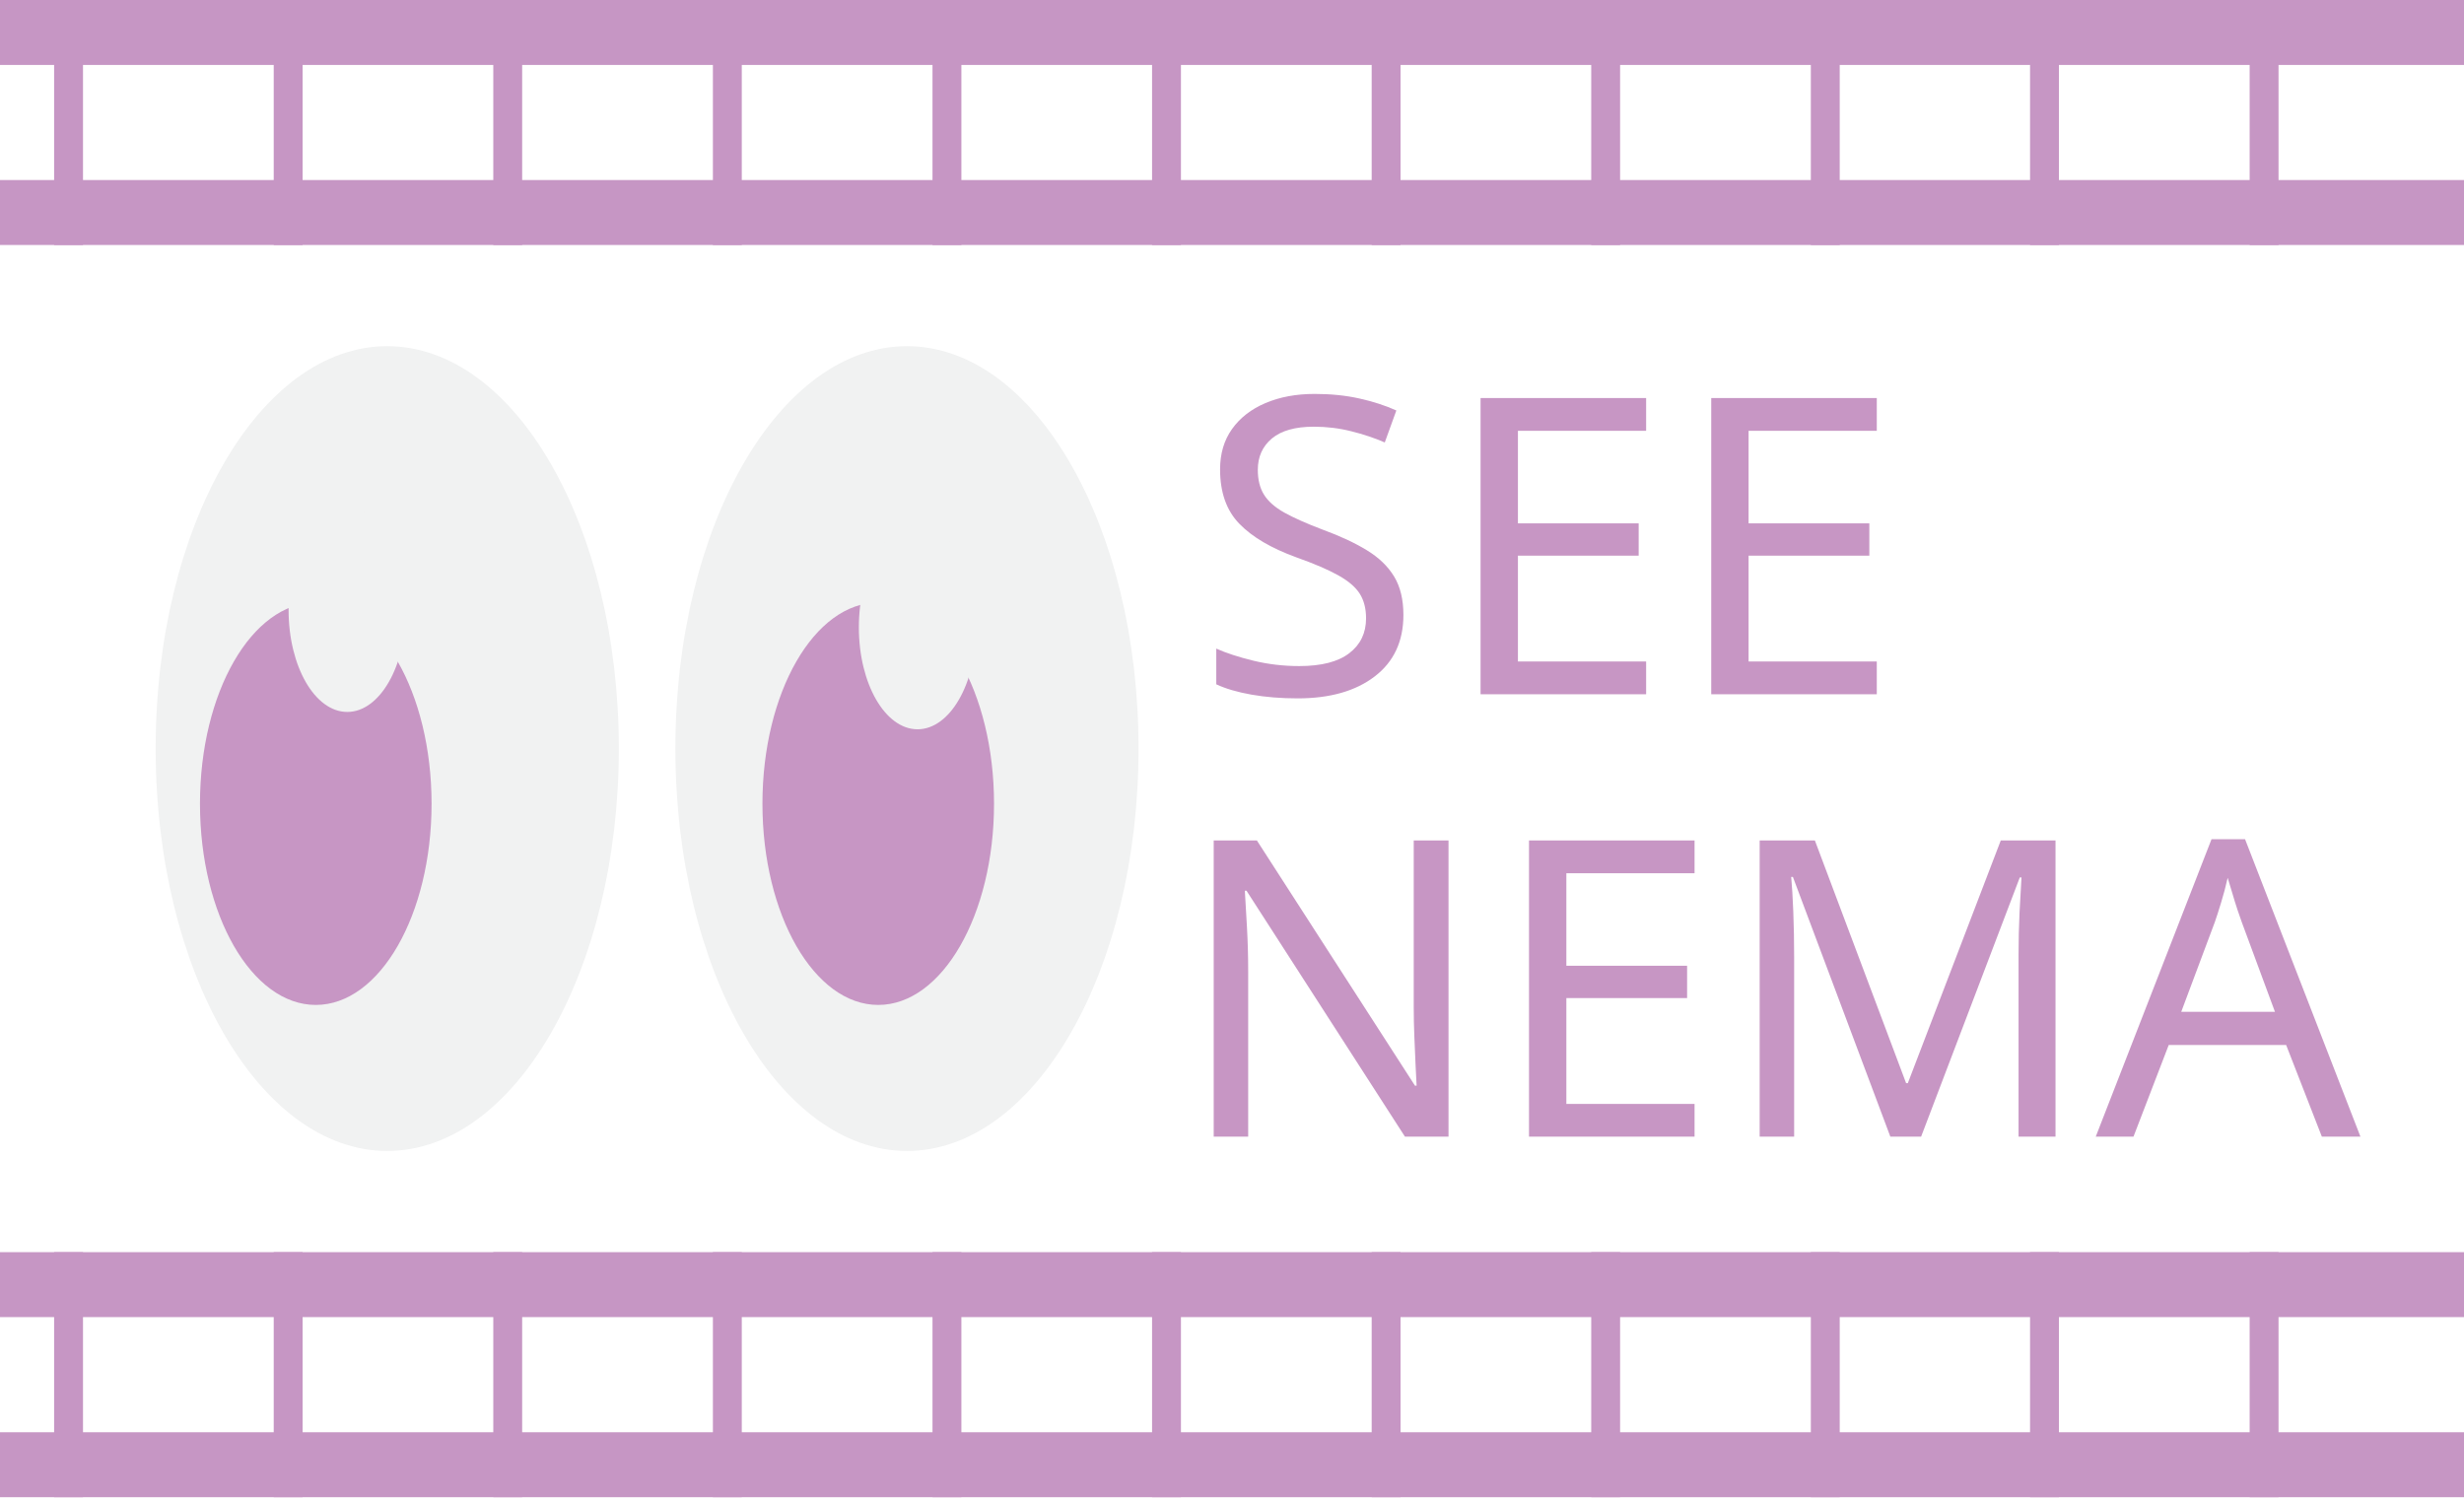
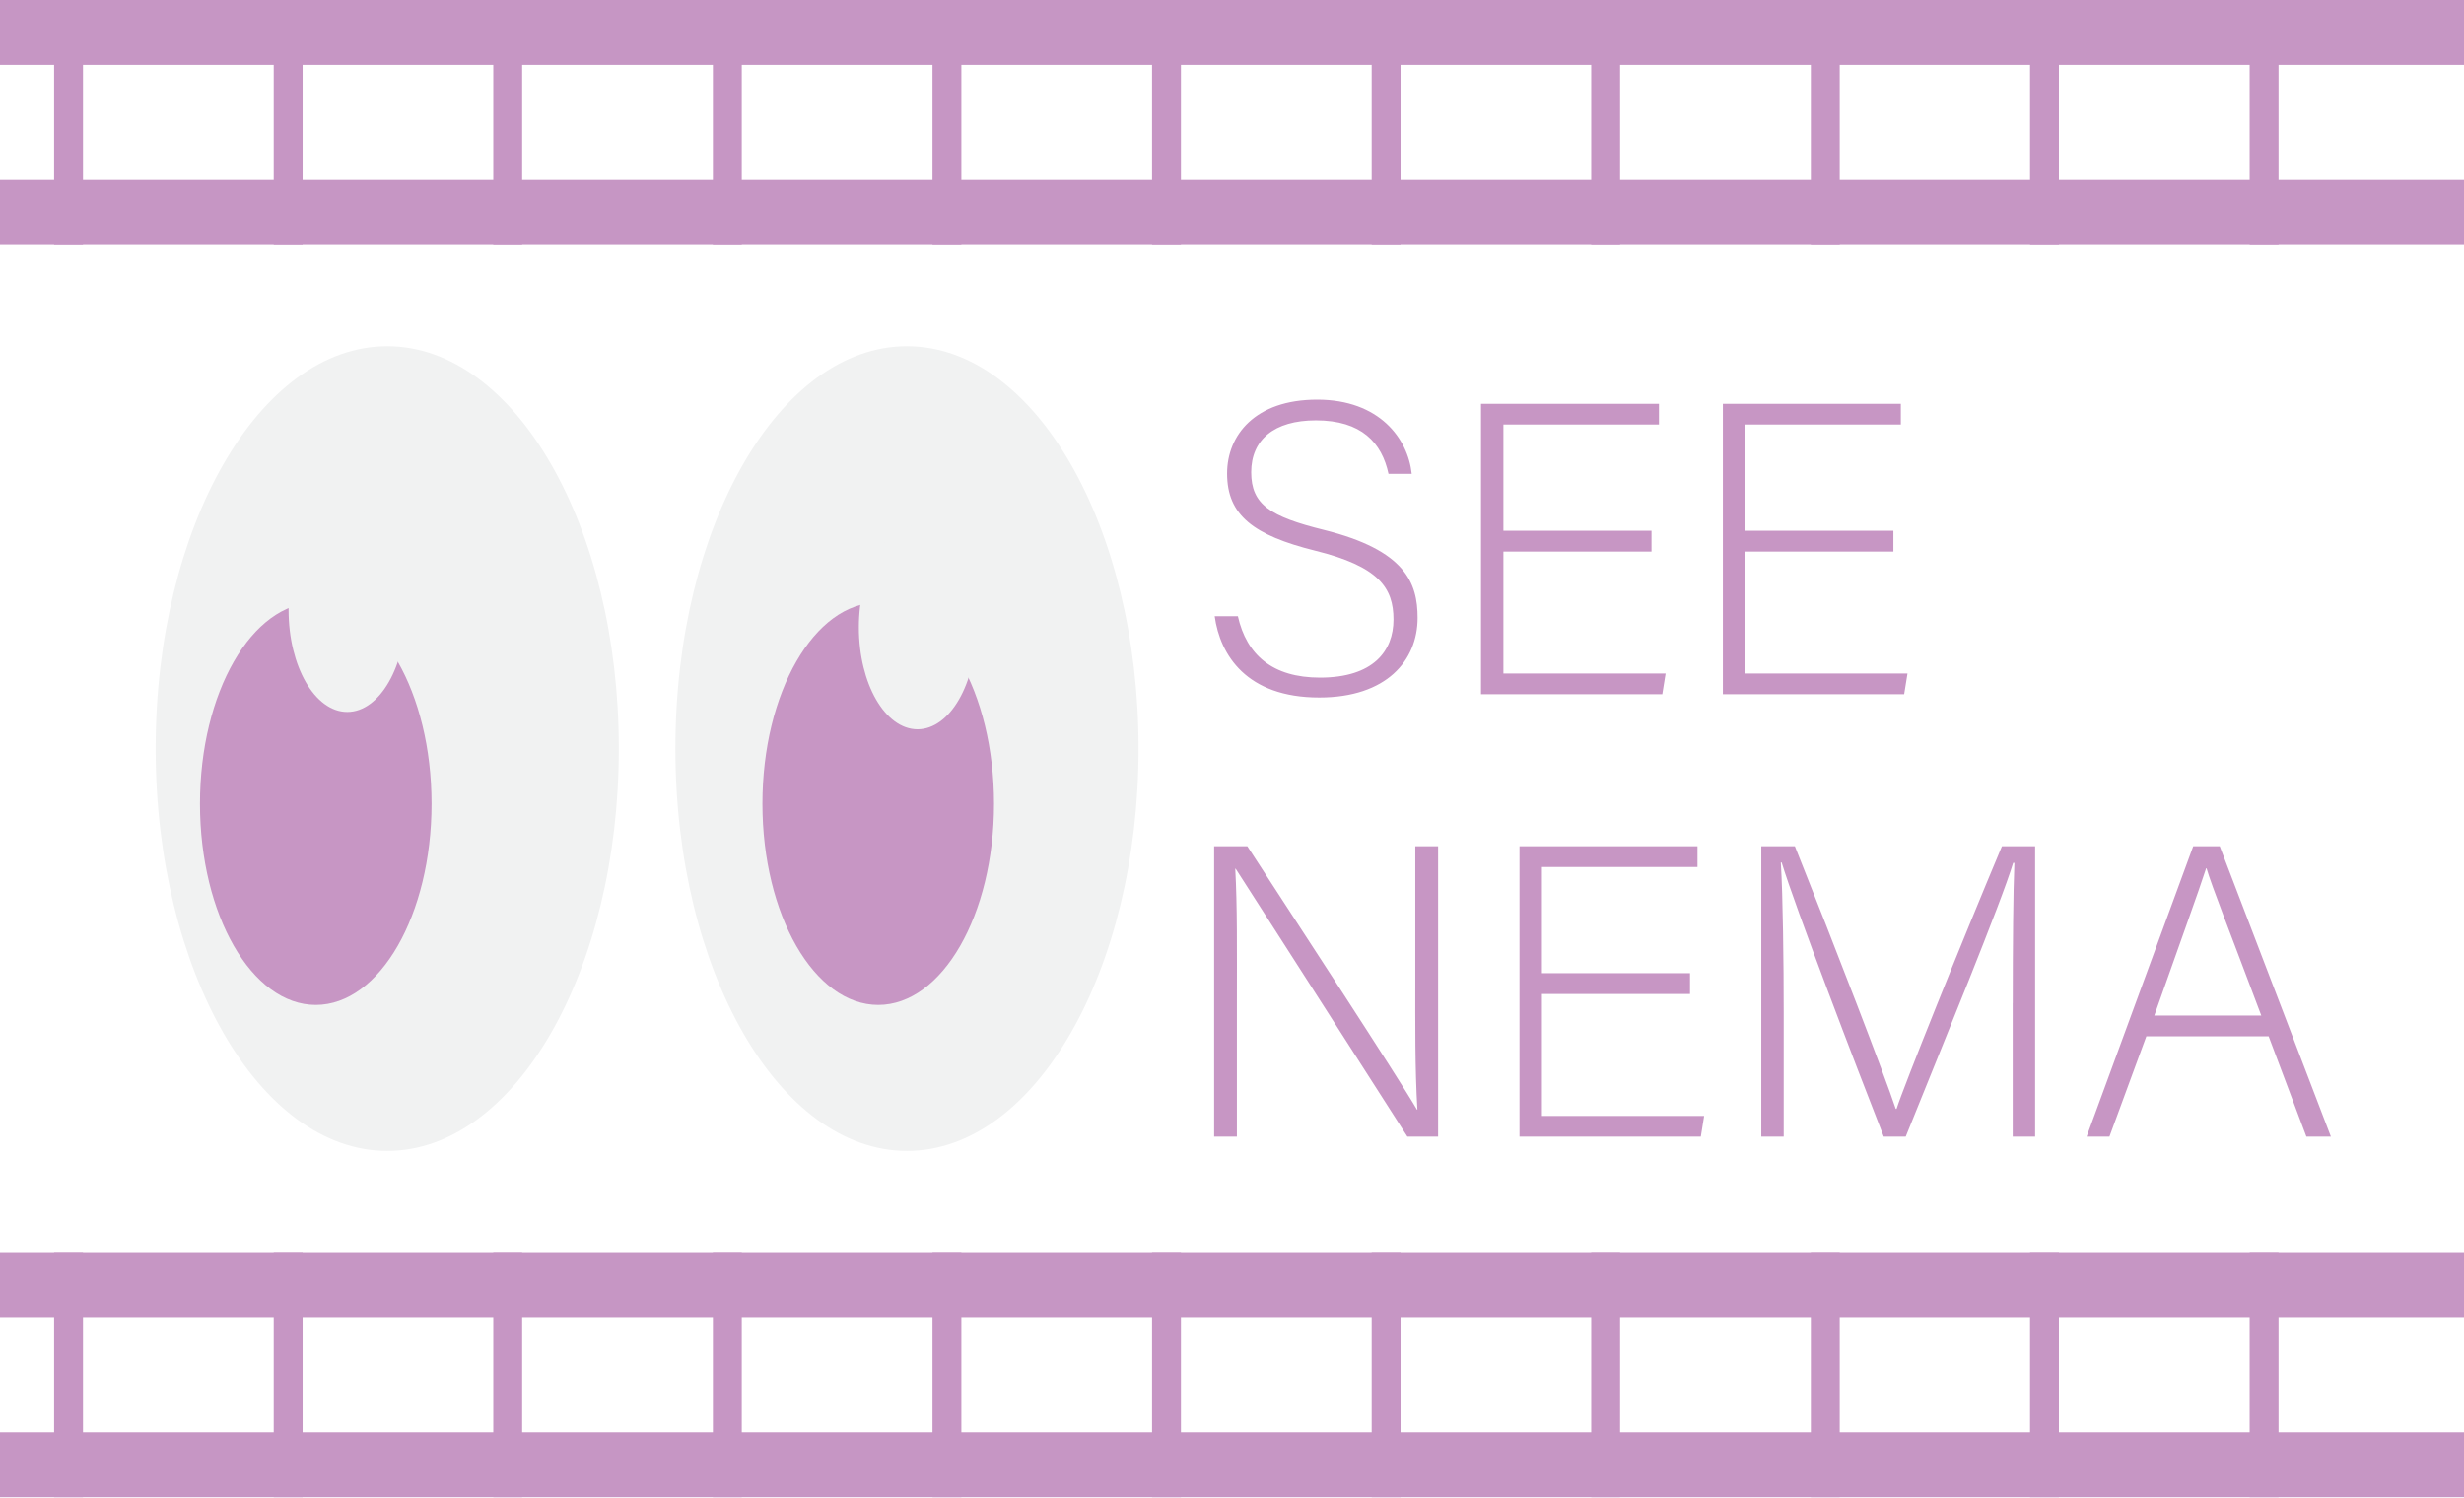
<svg xmlns="http://www.w3.org/2000/svg" id="Layer_1" data-name="Layer 1" viewBox="0 0 495.81 301.29">
  <defs>
    <style>
      .cls-1 {
        fill: #c696c4;
      }

      .cls-1, .cls-2, .cls-3 {
        stroke-width: 0px;
      }

-       .cls-4 {
-         font-family: AcuminVariableConcept, 'Acumin Variable Concept';
-         font-size: 83.48px;
-         font-variation-settings: 'wght' 194, 'wdth' 100, 'slnt' 0;
-       }
- 
-       .cls-4, .cls-3 {
-         fill: #c796c4;
-       }
- 
      .cls-2 {
        fill: #f1f2f2;
      }

-       .cls-5 {
-         letter-spacing: 0em;
+       .cls-3 {
+         fill: #c796c4;
      }
    </style>
  </defs>
  <rect class="cls-1" width="495.81" height="13.07" />
  <rect class="cls-1" y="36.23" width="495.81" height="13.07" />
  <rect class="cls-1" x="10.89" width="5.81" height="49.31" />
  <rect class="cls-1" x="55.08" width="5.81" height="49.31" />
  <rect class="cls-1" x="99.26" width="5.81" height="49.31" />
  <rect class="cls-1" x="143.45" width="5.81" height="49.31" />
  <rect class="cls-1" x="187.64" width="5.81" height="49.31" />
  <rect class="cls-1" x="231.82" width="5.81" height="49.31" />
  <rect class="cls-1" x="276.01" width="5.81" height="49.31" />
  <rect class="cls-1" x="320.19" width="5.81" height="49.31" />
  <rect class="cls-1" x="364.38" width="5.81" height="49.31" />
  <rect class="cls-1" x="408.49" width="5.81" height="49.31" />
  <rect class="cls-1" x="452.68" y="0" width="5.81" height="49.31" />
  <rect class="cls-1" y="251.98" width="495.81" height="13.07" />
  <rect class="cls-1" y="288.22" width="495.81" height="13.07" />
  <rect class="cls-1" x="10.89" y="251.98" width="5.81" height="49.31" />
  <rect class="cls-1" x="55.08" y="251.98" width="5.81" height="49.31" />
  <rect class="cls-1" x="99.26" y="251.98" width="5.81" height="49.31" />
  <rect class="cls-1" x="143.45" y="251.98" width="5.81" height="49.31" />
  <rect class="cls-1" x="187.64" y="251.98" width="5.81" height="49.31" />
  <rect class="cls-1" x="231.82" y="251.98" width="5.81" height="49.31" />
  <rect class="cls-1" x="276.01" y="251.98" width="5.81" height="49.31" />
  <rect class="cls-1" x="320.19" y="251.98" width="5.81" height="49.31" />
  <rect class="cls-1" x="364.38" y="251.98" width="5.81" height="49.31" />
  <rect class="cls-1" x="408.49" y="251.98" width="5.81" height="49.31" />
  <rect class="cls-1" x="452.68" y="251.98" width="5.81" height="49.31" />
  <g>
-     <text class="cls-4" transform="translate(240.49 139.71)">
-       <tspan class="cls-5" x="0" y="0">S</tspan>
-       <tspan x="49.34" y="0">EE</tspan>
-     </text>
-     <text class="cls-4" transform="translate(236.13 228.74)">
-       <tspan x="0" y="0">NEMA</tspan>
-     </text>
+     <g>
+       <path class="cls-3" d="M249.09,124.01c1.75,7.76,6.93,12.35,16.53,12.35,10.69,0,14.78-5.34,14.78-11.69s-2.92-10.69-15.78-13.86c-12.36-3.09-17.7-7.1-17.7-15.53,0-7.68,5.59-14.86,18.12-14.86s18.28,7.85,19.03,14.94h-4.67c-1.34-6.26-5.43-10.77-14.61-10.77-8.43,0-13.02,3.92-13.02,10.44s3.84,8.93,14.61,11.6c16.45,4.09,18.87,10.69,18.87,17.7,0,8.6-6.26,16.03-19.79,16.03-14.61,0-19.95-8.52-21.04-16.36h4.67Z" />
+       <path class="cls-3" d="M332.32,110.99h-29.8v24.54h32.64l-.67,4.17h-36.48v-58.44h35.81v4.17h-31.3v21.37h29.8v4.17Z" />
+       <path class="cls-3" d="M380.99,110.99h-29.8v24.54h32.64l-.67,4.17h-36.48v-58.44h35.81v4.17h-31.3v21.37h29.8v4.17Z" />
+     </g>
+     <g>
+       <path class="cls-3" d="M244.31,228.74v-58.44h6.68c9.1,14.02,30.47,46.67,34.14,53.01h.08c-.5-8.43-.42-17.03-.42-26.55v-26.46h4.59v58.44h-6.18c-8.68-13.52-30.39-47.5-34.56-53.93h-.08c.42,7.68.33,16.2.33,26.8v27.13h-4.59Z" />
+       <path class="cls-3" d="M340.07,200.03h-29.8v24.54h32.64l-.67,4.17h-36.48v-58.44h35.81v4.17h-31.3v21.37h29.8v4.17Z" />
+       <path class="cls-3" d="M405.01,201.86c0-11.44.08-22.37.33-28.22h-.25c-2.34,7.85-14.19,36.65-21.62,55.1h-4.42c-5.59-14.28-17.86-46.33-20.54-55.18h-.17c.42,6.68.58,20.29.58,30.3v24.88h-4.51v-58.44h6.76c8.01,20.04,18.12,46.25,20.29,52.84h.17c1.34-4.26,13.02-33.39,21.2-52.84h6.68v58.44h-4.51v-26.88Z" />
+       <path class="cls-3" d="M431.89,208.54l-7.43,20.2h-4.59l21.45-58.44h5.34l22.37,58.44h-4.93l-7.6-20.2h-24.63ZM455.02,204.37c-6.51-17.36-9.85-25.71-11.02-29.64h-.08c-1.42,4.42-5.18,14.78-10.43,29.64h21.54Z" />
+     </g>
    <g>
      <g>
        <ellipse class="cls-2" cx="182.5" cy="150.64" rx="46.6" ry="80.97" />
        <ellipse class="cls-3" cx="176.72" cy="161.74" rx="23.3" ry="40.49" />
        <ellipse class="cls-2" cx="184.63" cy="126.24" rx="11.81" ry="20.52" />
      </g>
      <g>
        <ellipse class="cls-2" cx="77.92" cy="150.64" rx="46.6" ry="80.97" />
        <ellipse class="cls-3" cx="63.54" cy="161.74" rx="23.3" ry="40.49" />
        <ellipse class="cls-2" cx="69.88" cy="122.75" rx="11.81" ry="20.52" />
      </g>
    </g>
  </g>
</svg>
